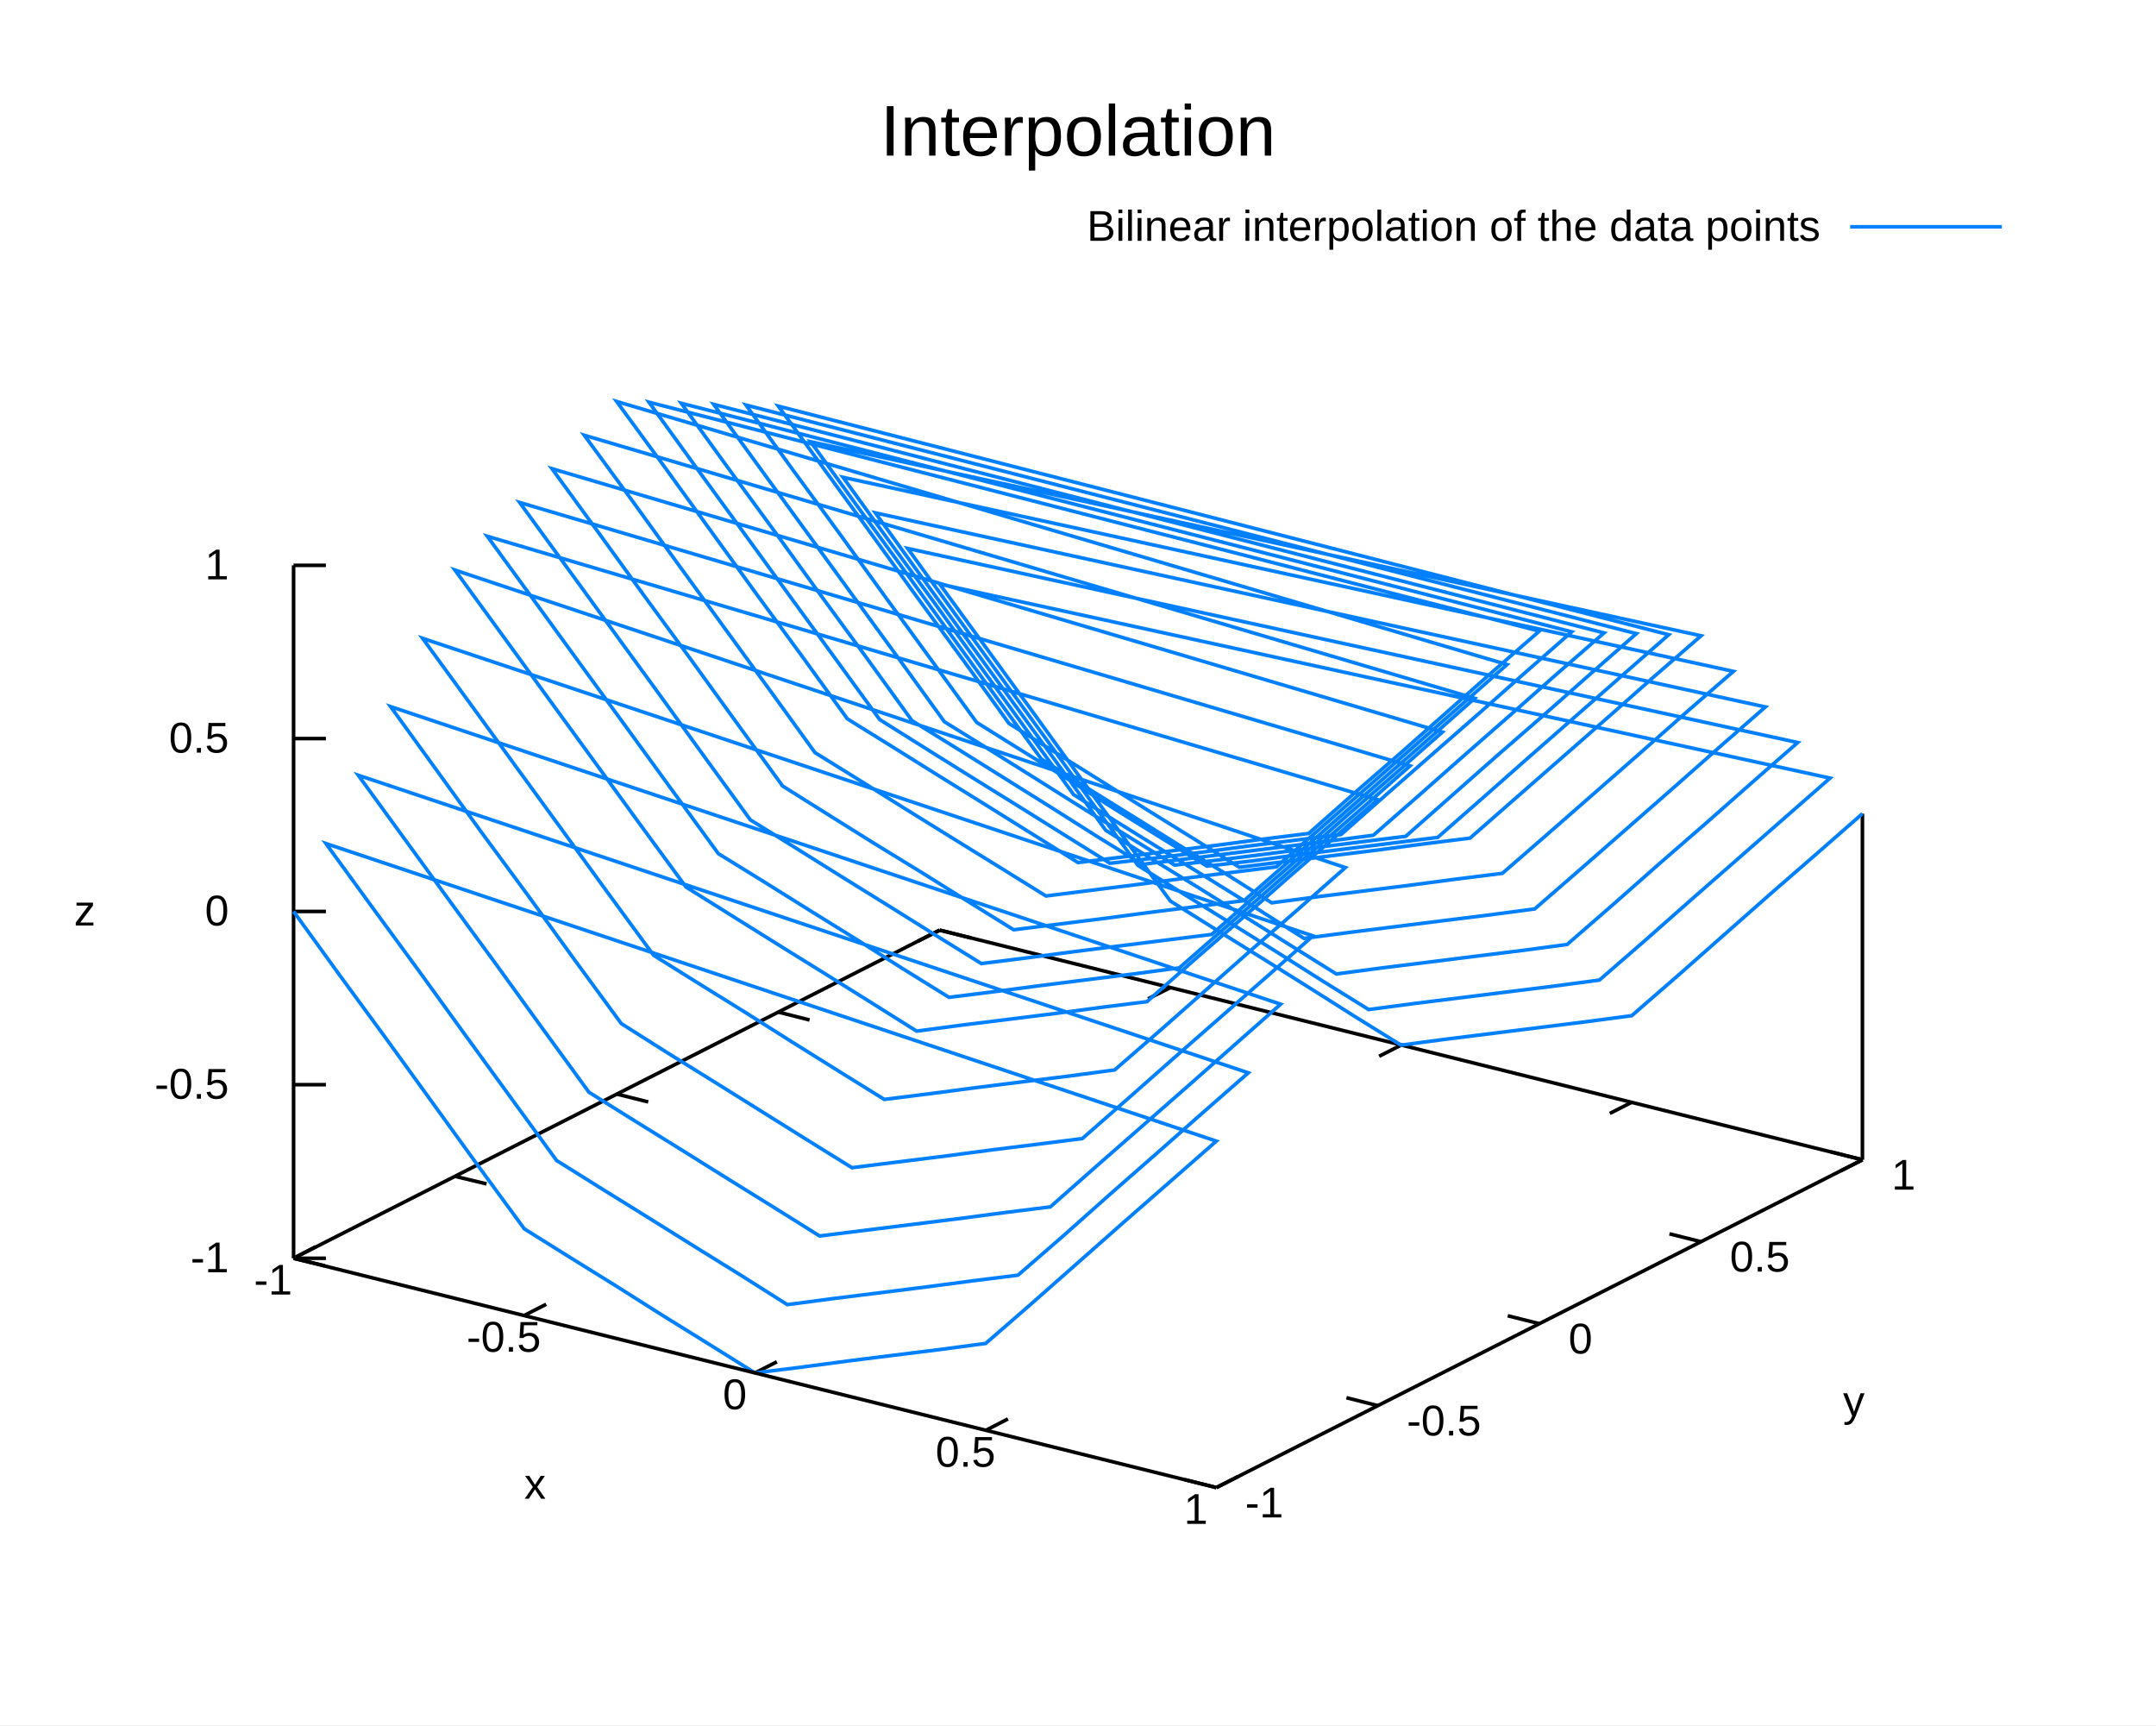
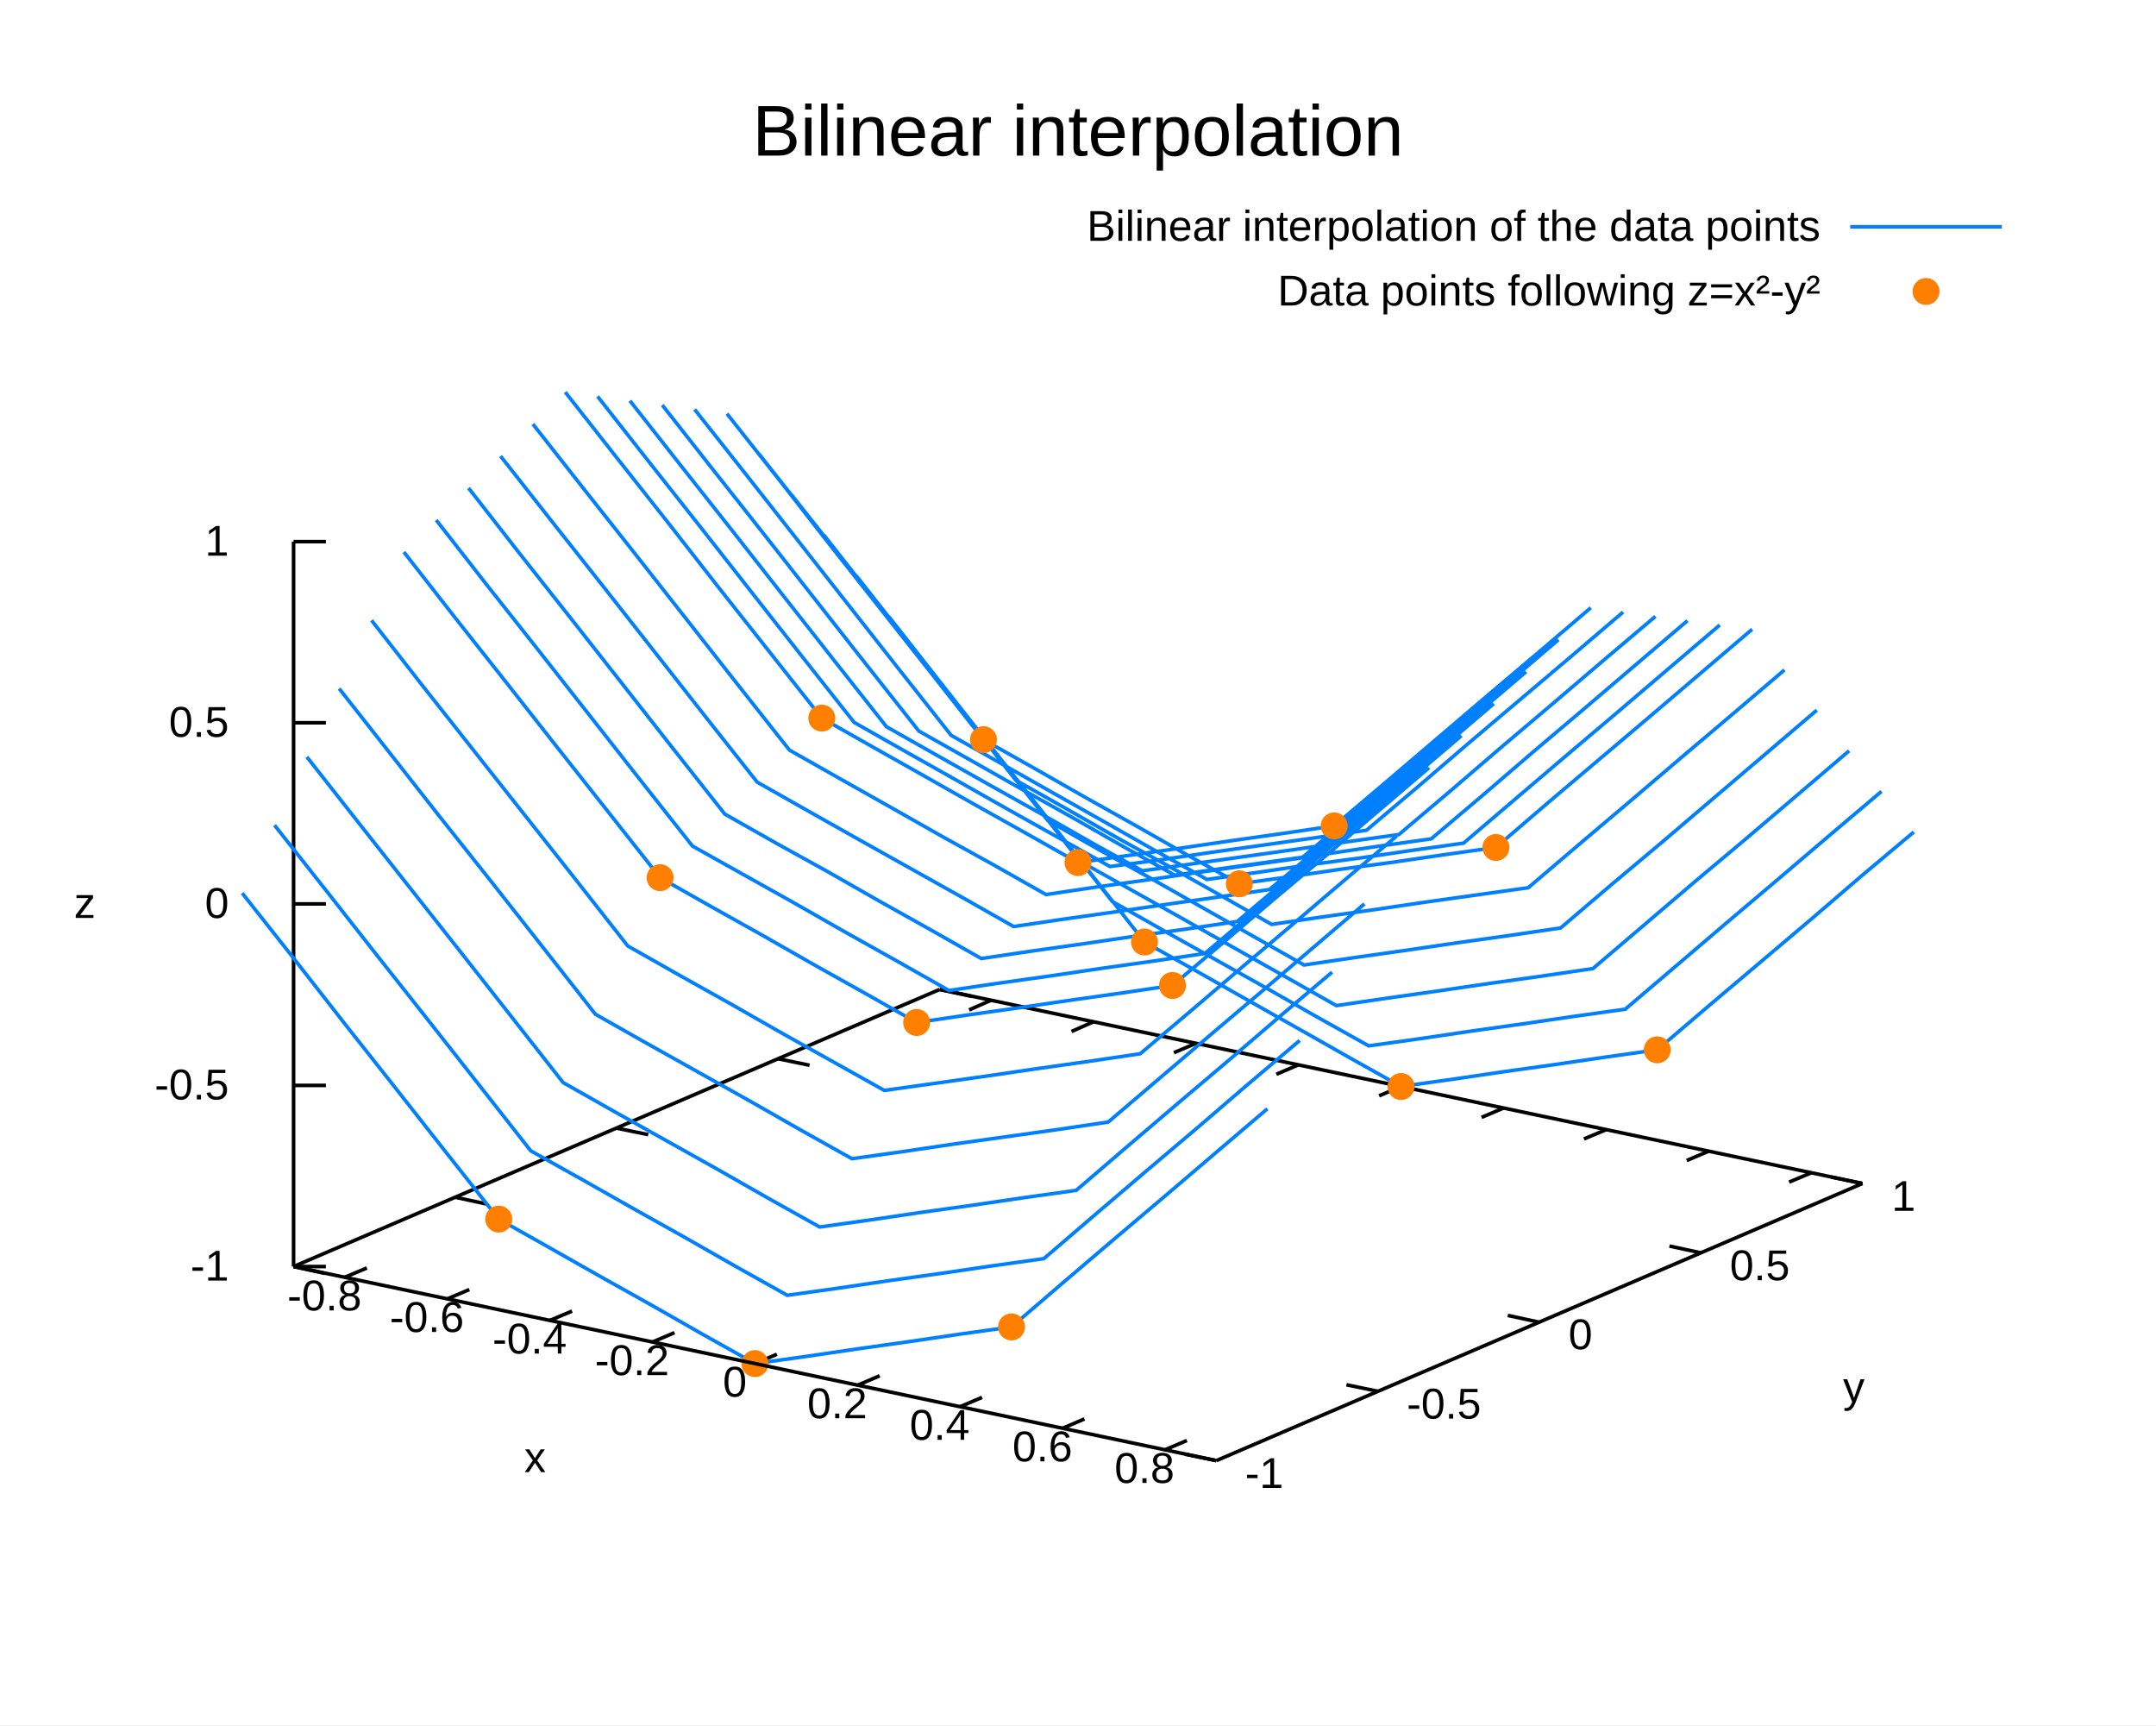
<svg xmlns="http://www.w3.org/2000/svg" xmlns:xlink="http://www.w3.org/1999/xlink" width="600" height="480" viewBox="0 0 600 480">
  <g id="gnuplot_canvas">
    <rect x="0" y="0" width="600" height="480" fill="#ffffff" />
    <defs>
      <circle id="gpDot" r="0.5" stroke-width="0.5" stroke="currentColor" />
      <path id="gpPt0" stroke-width="0.222" stroke="currentColor" d="M-1,0 h2 M0,-1 v2" />
      <path id="gpPt1" stroke-width="0.222" stroke="currentColor" d="M-1,-1 L1,1 M1,-1 L-1,1" />
      <path id="gpPt2" stroke-width="0.222" stroke="currentColor" d="M-1,0 L1,0 M0,-1 L0,1 M-1,-1 L1,1 M-1,1 L1,-1" />
      <rect id="gpPt3" stroke-width="0.222" stroke="currentColor" x="-1" y="-1" width="2" height="2" />
      <rect id="gpPt4" stroke-width="0.222" stroke="currentColor" fill="currentColor" x="-1" y="-1" width="2" height="2" />
      <circle id="gpPt5" stroke-width="0.222" stroke="currentColor" cx="0" cy="0" r="1" />
      <use xlink:href="#gpPt5" id="gpPt6" fill="currentColor" stroke="none" />
      <path id="gpPt7" stroke-width="0.222" stroke="currentColor" d="M0,-1.33 L-1.33,0.67 L1.33,0.67 z" />
      <use xlink:href="#gpPt7" id="gpPt8" fill="currentColor" stroke="none" />
      <use xlink:href="#gpPt7" id="gpPt9" stroke="currentColor" transform="rotate(180)" />
      <use xlink:href="#gpPt9" id="gpPt10" fill="currentColor" stroke="none" />
      <use xlink:href="#gpPt3" id="gpPt11" stroke="currentColor" transform="rotate(45)" />
      <use xlink:href="#gpPt11" id="gpPt12" fill="currentColor" stroke="none" />
      <path id="gpPt13" stroke-width="0.222" stroke="currentColor" d="M0,1.330 L1.265,0.411 L0.782,-1.067 L-0.782,-1.076 L-1.265,0.411 z" />
      <use xlink:href="#gpPt13" id="gpPt14" fill="currentColor" stroke="none" />
      <filter id="textbox" filterUnits="objectBoundingBox" x="0" y="0" height="1" width="1">
        <feFlood flood-color="#FFFFFF" flood-opacity="1" result="bgnd" />
        <feComposite in="SourceGraphic" in2="bgnd" operator="atop" />
      </filter>
      <filter id="greybox" filterUnits="objectBoundingBox" x="0" y="0" height="1" width="1">
        <feFlood flood-color="lightgrey" flood-opacity="1" result="grey" />
        <feComposite in="SourceGraphic" in2="grey" operator="atop" />
      </filter>
    </defs>
    <g fill="none" color="#FFFFFF" stroke="currentColor" stroke-width="1.00" stroke-linecap="butt" stroke-linejoin="miter">
</g>
    <g fill="none" color="black" stroke="currentColor" stroke-width="1.00" stroke-linecap="butt" stroke-linejoin="miter">
</g>
    <g fill="none" color="black" stroke="currentColor" stroke-width="1.00" stroke-linecap="butt" stroke-linejoin="miter">
-       <path stroke="black" d="M81.7,350.1 L261.5,258.8  " />
-     </g>
-     <g fill="none" color="black" stroke="currentColor" stroke-width="1.00" stroke-linecap="butt" stroke-linejoin="miter">
-       <path stroke="black" d="M518.3,322.7 L261.5,258.8  " />
-     </g>
-     <g fill="none" color="black" stroke="currentColor" stroke-width="1.00" stroke-linecap="butt" stroke-linejoin="miter">
-       <path stroke="black" d="M81.7,350.1 L81.7,157.3  " />
-     </g>
-     <g fill="none" color="black" stroke="currentColor" stroke-width="1.00" stroke-linecap="butt" stroke-linejoin="miter">
-       <path stroke="black" d="M518.3,322.7 L518.3,226.4  " />
-     </g>
-     <g fill="none" color="black" stroke="currentColor" stroke-width="1.00" stroke-linecap="butt" stroke-linejoin="miter">
-       <path stroke="black" d="M81.7,350.1 L87.8,346.9  " />
-     </g>
-     <g fill="none" color="black" stroke="currentColor" stroke-width="1.00" stroke-linecap="butt" stroke-linejoin="miter">
-       <path stroke="black" d="M261.5,258.8 L255.4,261.9  " />
-       <g transform="translate(76.0,360.2)" stroke="none" fill="black" font-family="Arial" font-size="12.00" text-anchor="middle">
+       <path stroke="black" d="M81.7,352.4 L261.5,275.3  " />
+     </g>
+     <g fill="none" color="black" stroke="currentColor" stroke-width="1.00" stroke-linecap="butt" stroke-linejoin="miter">
+       <path stroke="black" d="M518.3,329.3 L261.5,275.3  " />
+     </g>
+     <g fill="none" color="black" stroke="currentColor" stroke-width="1.00" stroke-linecap="butt" stroke-linejoin="miter">
+       <path stroke="black" d="M81.7,352.4 L81.7,150.7  " />
+     </g>
+     <g fill="none" color="black" stroke="currentColor" stroke-width="1.00" stroke-linecap="butt" stroke-linejoin="miter">
+       <path stroke="black" d="M95.9,355.4 L102.1,352.8  " />
+     </g>
+     <g fill="none" color="black" stroke="currentColor" stroke-width="1.00" stroke-linecap="butt" stroke-linejoin="miter">
+       <path stroke="black" d="M275.8,278.3 L269.7,281.0  " />
+       <g transform="translate(90.3,364.6)" stroke="none" fill="black" font-family="Arial" font-size="12.00" text-anchor="middle">
+         <text>
+           <tspan font-family="Arial">-0.8</tspan>
+         </text>
+       </g>
+     </g>
+     <g fill="none" color="black" stroke="currentColor" stroke-width="1.00" stroke-linecap="butt" stroke-linejoin="miter">
+ </g>
+     <g fill="none" color="black" stroke="currentColor" stroke-width="1.00" stroke-linecap="butt" stroke-linejoin="miter">
+       <path stroke="black" d="M124.5,361.4 L130.6,358.8  " />
+     </g>
+     <g fill="none" color="black" stroke="currentColor" stroke-width="1.00" stroke-linecap="butt" stroke-linejoin="miter">
+       <path stroke="black" d="M304.3,284.3 L298.2,287.0  " />
+       <g transform="translate(118.8,370.6)" stroke="none" fill="black" font-family="Arial" font-size="12.00" text-anchor="middle">
+         <text>
+           <tspan font-family="Arial">-0.6</tspan>
+         </text>
+       </g>
+     </g>
+     <g fill="none" color="black" stroke="currentColor" stroke-width="1.00" stroke-linecap="butt" stroke-linejoin="miter">
+ </g>
+     <g fill="none" color="black" stroke="currentColor" stroke-width="1.00" stroke-linecap="butt" stroke-linejoin="miter">
+       <path stroke="black" d="M153.0,367.4 L159.2,364.8  " />
+     </g>
+     <g fill="none" color="black" stroke="currentColor" stroke-width="1.00" stroke-linecap="butt" stroke-linejoin="miter">
+       <path stroke="black" d="M332.8,290.3 L326.7,292.9  " />
+       <g transform="translate(147.4,376.6)" stroke="none" fill="black" font-family="Arial" font-size="12.00" text-anchor="middle">
+         <text>
+           <tspan font-family="Arial">-0.4</tspan>
+         </text>
+       </g>
+     </g>
+     <g fill="none" color="black" stroke="currentColor" stroke-width="1.00" stroke-linecap="butt" stroke-linejoin="miter">
+ </g>
+     <g fill="none" color="black" stroke="currentColor" stroke-width="1.00" stroke-linecap="butt" stroke-linejoin="miter">
+       <path stroke="black" d="M181.6,373.4 L187.7,370.8  " />
+     </g>
+     <g fill="none" color="black" stroke="currentColor" stroke-width="1.00" stroke-linecap="butt" stroke-linejoin="miter">
+       <path stroke="black" d="M361.3,296.3 L355.2,298.9  " />
+       <g transform="translate(175.9,382.6)" stroke="none" fill="black" font-family="Arial" font-size="12.00" text-anchor="middle">
+         <text>
+           <tspan font-family="Arial">-0.2</tspan>
+         </text>
+       </g>
+     </g>
+     <g fill="none" color="black" stroke="currentColor" stroke-width="1.00" stroke-linecap="butt" stroke-linejoin="miter">
+ </g>
+     <g fill="none" color="black" stroke="currentColor" stroke-width="1.00" stroke-linecap="butt" stroke-linejoin="miter">
+       <path stroke="black" d="M210.1,379.4 L216.2,376.8  " />
+     </g>
+     <g fill="none" color="black" stroke="currentColor" stroke-width="1.00" stroke-linecap="butt" stroke-linejoin="miter">
+       <path stroke="black" d="M389.9,302.3 L383.8,304.9  " />
+       <g transform="translate(204.5,388.6)" stroke="none" fill="black" font-family="Arial" font-size="12.00" text-anchor="middle">
+         <text>
+           <tspan font-family="Arial"> 0</tspan>
+         </text>
+       </g>
+     </g>
+     <g fill="none" color="black" stroke="currentColor" stroke-width="1.00" stroke-linecap="butt" stroke-linejoin="miter">
+ </g>
+     <g fill="none" color="black" stroke="currentColor" stroke-width="1.00" stroke-linecap="butt" stroke-linejoin="miter">
+       <path stroke="black" d="M238.7,385.4 L244.8,382.8  " />
+     </g>
+     <g fill="none" color="black" stroke="currentColor" stroke-width="1.00" stroke-linecap="butt" stroke-linejoin="miter">
+       <path stroke="black" d="M418.4,308.3 L412.3,310.9  " />
+       <g transform="translate(233.0,394.6)" stroke="none" fill="black" font-family="Arial" font-size="12.00" text-anchor="middle">
+         <text>
+           <tspan font-family="Arial"> 0.2</tspan>
+         </text>
+       </g>
+     </g>
+     <g fill="none" color="black" stroke="currentColor" stroke-width="1.00" stroke-linecap="butt" stroke-linejoin="miter">
+ </g>
+     <g fill="none" color="black" stroke="currentColor" stroke-width="1.00" stroke-linecap="butt" stroke-linejoin="miter">
+       <path stroke="black" d="M267.2,391.4 L273.3,388.8  " />
+     </g>
+     <g fill="none" color="black" stroke="currentColor" stroke-width="1.00" stroke-linecap="butt" stroke-linejoin="miter">
+       <path stroke="black" d="M447.0,314.3 L440.8,316.9  " />
+       <g transform="translate(261.5,400.6)" stroke="none" fill="black" font-family="Arial" font-size="12.00" text-anchor="middle">
+         <text>
+           <tspan font-family="Arial"> 0.4</tspan>
+         </text>
+       </g>
+     </g>
+     <g fill="none" color="black" stroke="currentColor" stroke-width="1.00" stroke-linecap="butt" stroke-linejoin="miter">
+ </g>
+     <g fill="none" color="black" stroke="currentColor" stroke-width="1.00" stroke-linecap="butt" stroke-linejoin="miter">
+       <path stroke="black" d="M295.7,397.4 L301.8,394.8  " />
+     </g>
+     <g fill="none" color="black" stroke="currentColor" stroke-width="1.00" stroke-linecap="butt" stroke-linejoin="miter">
+       <path stroke="black" d="M475.5,320.3 L469.4,322.9  " />
+       <g transform="translate(290.1,406.6)" stroke="none" fill="black" font-family="Arial" font-size="12.00" text-anchor="middle">
+         <text>
+           <tspan font-family="Arial"> 0.6</tspan>
+         </text>
+       </g>
+     </g>
+     <g fill="none" color="black" stroke="currentColor" stroke-width="1.00" stroke-linecap="butt" stroke-linejoin="miter">
+ </g>
+     <g fill="none" color="black" stroke="currentColor" stroke-width="1.00" stroke-linecap="butt" stroke-linejoin="miter">
+       <path stroke="black" d="M324.2,403.4 L330.3,400.8  " />
+     </g>
+     <g fill="none" color="black" stroke="currentColor" stroke-width="1.00" stroke-linecap="butt" stroke-linejoin="miter">
+       <path stroke="black" d="M504.1,326.3 L497.9,328.9  " />
+       <g transform="translate(318.5,412.6)" stroke="none" fill="black" font-family="Arial" font-size="12.00" text-anchor="middle">
+         <text>
+           <tspan font-family="Arial"> 0.8</tspan>
+         </text>
+       </g>
+     </g>
+     <g fill="none" color="black" stroke="currentColor" stroke-width="1.00" stroke-linecap="butt" stroke-linejoin="miter">
+ </g>
+     <g fill="none" color="black" stroke="currentColor" stroke-width="1.00" stroke-linecap="butt" stroke-linejoin="miter">
+       <path stroke="black" d="M338.5,406.4 L329.7,404.6  " />
+     </g>
+     <g fill="none" color="black" stroke="currentColor" stroke-width="1.00" stroke-linecap="butt" stroke-linejoin="miter">
+       <path stroke="black" d="M81.7,352.4 L90.4,354.3  " />
+       <g transform="translate(346.5,414.0)" stroke="none" fill="black" font-family="Arial" font-size="12.00" text-anchor="start">
        <text>
          <tspan font-family="Arial">-1</tspan>
        </text>
      </g>
    </g>
    <g fill="none" color="black" stroke="currentColor" stroke-width="1.00" stroke-linecap="butt" stroke-linejoin="miter">
</g>
    <g fill="none" color="black" stroke="currentColor" stroke-width="1.00" stroke-linecap="butt" stroke-linejoin="miter">
-       <path stroke="black" d="M145.9,366.0 L152.0,362.9  " />
-     </g>
-     <g fill="none" color="black" stroke="currentColor" stroke-width="1.00" stroke-linecap="butt" stroke-linejoin="miter">
-       <path stroke="black" d="M325.7,274.8 L319.5,277.9  " />
-       <g transform="translate(140.2,376.1)" stroke="none" fill="black" font-family="Arial" font-size="12.00" text-anchor="middle">
+       <path stroke="black" d="M383.4,387.1 L374.7,385.3  " />
+     </g>
+     <g fill="none" color="black" stroke="currentColor" stroke-width="1.00" stroke-linecap="butt" stroke-linejoin="miter">
+       <path stroke="black" d="M126.6,333.1 L135.4,335.0  " />
+       <g transform="translate(391.5,394.7)" stroke="none" fill="black" font-family="Arial" font-size="12.00" text-anchor="start">
        <text>
          <tspan font-family="Arial">-0.5</tspan>
        </text>
      </g>
    </g>
    <g fill="none" color="black" stroke="currentColor" stroke-width="1.00" stroke-linecap="butt" stroke-linejoin="miter">
</g>
    <g fill="none" color="black" stroke="currentColor" stroke-width="1.00" stroke-linecap="butt" stroke-linejoin="miter">
-       <path stroke="black" d="M210.1,382.0 L216.2,378.9  " />
-     </g>
-     <g fill="none" color="black" stroke="currentColor" stroke-width="1.00" stroke-linecap="butt" stroke-linejoin="miter">
-       <path stroke="black" d="M389.9,290.8 L383.8,293.9  " />
-       <g transform="translate(204.5,392.1)" stroke="none" fill="black" font-family="Arial" font-size="12.00" text-anchor="middle">
+       <path stroke="black" d="M428.4,367.9 L419.6,366.0  " />
+     </g>
+     <g fill="none" color="black" stroke="currentColor" stroke-width="1.00" stroke-linecap="butt" stroke-linejoin="miter">
+       <path stroke="black" d="M171.6,313.9 L180.4,315.7  " />
+       <g transform="translate(436.5,375.4)" stroke="none" fill="black" font-family="Arial" font-size="12.00" text-anchor="start">
        <text>
          <tspan font-family="Arial"> 0</tspan>
        </text>
      </g>
    </g>
    <g fill="none" color="black" stroke="currentColor" stroke-width="1.00" stroke-linecap="butt" stroke-linejoin="miter">
</g>
    <g fill="none" color="black" stroke="currentColor" stroke-width="1.00" stroke-linecap="butt" stroke-linejoin="miter">
-       <path stroke="black" d="M274.3,398.0 L280.5,394.8  " />
-     </g>
-     <g fill="none" color="black" stroke="currentColor" stroke-width="1.00" stroke-linecap="butt" stroke-linejoin="miter">
-       <path stroke="black" d="M454.1,306.7 L448.0,309.8  " />
-       <g transform="translate(268.7,408.1)" stroke="none" fill="black" font-family="Arial" font-size="12.00" text-anchor="middle">
+       <path stroke="black" d="M473.4,348.6 L464.6,346.7  " />
+     </g>
+     <g fill="none" color="black" stroke="currentColor" stroke-width="1.00" stroke-linecap="butt" stroke-linejoin="miter">
+       <path stroke="black" d="M216.6,294.6 L225.3,296.4  " />
+       <g transform="translate(481.4,356.2)" stroke="none" fill="black" font-family="Arial" font-size="12.00" text-anchor="start">
        <text>
          <tspan font-family="Arial"> 0.5</tspan>
        </text>
      </g>
    </g>
    <g fill="none" color="black" stroke="currentColor" stroke-width="1.00" stroke-linecap="butt" stroke-linejoin="miter">
</g>
    <g fill="none" color="black" stroke="currentColor" stroke-width="1.00" stroke-linecap="butt" stroke-linejoin="miter">
-       <path stroke="black" d="M338.5,413.9 L344.6,410.8  " />
-     </g>
-     <g fill="none" color="black" stroke="currentColor" stroke-width="1.00" stroke-linecap="butt" stroke-linejoin="miter">
-       <path stroke="black" d="M518.3,322.7 L512.2,325.8  " />
-       <g transform="translate(332.8,424.0)" stroke="none" fill="black" font-family="Arial" font-size="12.00" text-anchor="middle">
+       <path stroke="black" d="M518.3,329.3 L509.6,327.5  " />
+     </g>
+     <g fill="none" color="black" stroke="currentColor" stroke-width="1.00" stroke-linecap="butt" stroke-linejoin="miter">
+       <path stroke="black" d="M261.5,275.3 L270.3,277.2  " />
+       <g transform="translate(526.4,336.9)" stroke="none" fill="black" font-family="Arial" font-size="12.00" text-anchor="start">
        <text>
          <tspan font-family="Arial"> 1</tspan>
        </text>
      </g>
    </g>
    <g fill="none" color="black" stroke="currentColor" stroke-width="1.00" stroke-linecap="butt" stroke-linejoin="miter">
</g>
    <g fill="none" color="black" stroke="currentColor" stroke-width="1.00" stroke-linecap="butt" stroke-linejoin="miter">
-       <path stroke="black" d="M338.5,413.9 L329.7,411.7  " />
-     </g>
-     <g fill="none" color="black" stroke="currentColor" stroke-width="1.00" stroke-linecap="butt" stroke-linejoin="miter">
-       <path stroke="black" d="M81.7,350.1 L90.4,352.2  " />
-       <g transform="translate(346.5,422.2)" stroke="none" fill="black" font-family="Arial" font-size="12.00" text-anchor="start">
+       <path stroke="black" d="M81.7,352.4 L90.7,352.4  " />
+       <g transform="translate(63.7,356.3)" stroke="none" fill="black" font-family="Arial" font-size="12.00" text-anchor="end">
        <text>
          <tspan font-family="Arial">-1</tspan>
        </text>
      </g>
    </g>
    <g fill="none" color="black" stroke="currentColor" stroke-width="1.00" stroke-linecap="butt" stroke-linejoin="miter">
</g>
    <g fill="none" color="black" stroke="currentColor" stroke-width="1.00" stroke-linecap="butt" stroke-linejoin="miter">
-       <path stroke="black" d="M383.4,391.1 L374.7,388.9  " />
-     </g>
-     <g fill="none" color="black" stroke="currentColor" stroke-width="1.00" stroke-linecap="butt" stroke-linejoin="miter">
-       <path stroke="black" d="M126.6,327.3 L135.4,329.4  " />
-       <g transform="translate(391.5,399.4)" stroke="none" fill="black" font-family="Arial" font-size="12.00" text-anchor="start">
+       <path stroke="black" d="M81.7,302.0 L90.7,302.0  " />
+       <g transform="translate(63.7,305.9)" stroke="none" fill="black" font-family="Arial" font-size="12.00" text-anchor="end">
        <text>
          <tspan font-family="Arial">-0.5</tspan>
        </text>
      </g>
    </g>
    <g fill="none" color="black" stroke="currentColor" stroke-width="1.00" stroke-linecap="butt" stroke-linejoin="miter">
</g>
    <g fill="none" color="black" stroke="currentColor" stroke-width="1.00" stroke-linecap="butt" stroke-linejoin="miter">
-       <path stroke="black" d="M428.4,368.3 L419.6,366.1  " />
-     </g>
-     <g fill="none" color="black" stroke="currentColor" stroke-width="1.00" stroke-linecap="butt" stroke-linejoin="miter">
-       <path stroke="black" d="M171.6,304.4 L180.4,306.6  " />
-       <g transform="translate(436.5,376.6)" stroke="none" fill="black" font-family="Arial" font-size="12.00" text-anchor="start">
+       <path stroke="black" d="M81.7,251.5 L90.7,251.5  " />
+       <g transform="translate(63.7,255.4)" stroke="none" fill="black" font-family="Arial" font-size="12.00" text-anchor="end">
        <text>
          <tspan font-family="Arial"> 0</tspan>
        </text>
      </g>
    </g>
    <g fill="none" color="black" stroke="currentColor" stroke-width="1.00" stroke-linecap="butt" stroke-linejoin="miter">
</g>
    <g fill="none" color="black" stroke="currentColor" stroke-width="1.00" stroke-linecap="butt" stroke-linejoin="miter">
-       <path stroke="black" d="M473.4,345.5 L464.6,343.3  " />
-     </g>
-     <g fill="none" color="black" stroke="currentColor" stroke-width="1.00" stroke-linecap="butt" stroke-linejoin="miter">
-       <path stroke="black" d="M216.6,281.6 L225.3,283.8  " />
-       <g transform="translate(481.4,353.8)" stroke="none" fill="black" font-family="Arial" font-size="12.00" text-anchor="start">
+       <path stroke="black" d="M81.7,201.1 L90.7,201.1  " />
+       <g transform="translate(63.7,205.0)" stroke="none" fill="black" font-family="Arial" font-size="12.00" text-anchor="end">
        <text>
          <tspan font-family="Arial"> 0.5</tspan>
        </text>
      </g>
    </g>
    <g fill="none" color="black" stroke="currentColor" stroke-width="1.00" stroke-linecap="butt" stroke-linejoin="miter">
</g>
    <g fill="none" color="black" stroke="currentColor" stroke-width="1.00" stroke-linecap="butt" stroke-linejoin="miter">
-       <path stroke="black" d="M518.3,322.7 L509.6,320.5  " />
-     </g>
-     <g fill="none" color="black" stroke="currentColor" stroke-width="1.00" stroke-linecap="butt" stroke-linejoin="miter">
-       <path stroke="black" d="M261.5,258.8 L270.3,261.0  " />
-       <g transform="translate(526.4,331.0)" stroke="none" fill="black" font-family="Arial" font-size="12.00" text-anchor="start">
+       <path stroke="black" d="M81.7,150.7 L90.7,150.7  " />
+       <g transform="translate(63.7,154.6)" stroke="none" fill="black" font-family="Arial" font-size="12.00" text-anchor="end">
        <text>
          <tspan font-family="Arial"> 1</tspan>
        </text>
      </g>
    </g>
    <g fill="none" color="black" stroke="currentColor" stroke-width="1.00" stroke-linecap="butt" stroke-linejoin="miter">
- </g>
-     <g fill="none" color="black" stroke="currentColor" stroke-width="1.00" stroke-linecap="butt" stroke-linejoin="miter">
-       <path stroke="black" d="M81.7,350.1 L90.7,350.1  " />
-       <g transform="translate(63.7,354.0)" stroke="none" fill="black" font-family="Arial" font-size="12.00" text-anchor="end">
-         <text>
-           <tspan font-family="Arial">-1</tspan>
-         </text>
-       </g>
-     </g>
-     <g fill="none" color="black" stroke="currentColor" stroke-width="1.00" stroke-linecap="butt" stroke-linejoin="miter">
- </g>
-     <g fill="none" color="black" stroke="currentColor" stroke-width="1.00" stroke-linecap="butt" stroke-linejoin="miter">
-       <path stroke="black" d="M81.7,301.8 L90.7,301.8  " />
-       <g transform="translate(63.7,305.7)" stroke="none" fill="black" font-family="Arial" font-size="12.00" text-anchor="end">
-         <text>
-           <tspan font-family="Arial">-0.5</tspan>
-         </text>
-       </g>
-     </g>
-     <g fill="none" color="black" stroke="currentColor" stroke-width="1.00" stroke-linecap="butt" stroke-linejoin="miter">
- </g>
-     <g fill="none" color="black" stroke="currentColor" stroke-width="1.00" stroke-linecap="butt" stroke-linejoin="miter">
-       <path stroke="black" d="M81.7,253.6 L90.7,253.6  " />
-       <g transform="translate(63.7,257.5)" stroke="none" fill="black" font-family="Arial" font-size="12.00" text-anchor="end">
-         <text>
-           <tspan font-family="Arial"> 0</tspan>
-         </text>
-       </g>
-     </g>
-     <g fill="none" color="black" stroke="currentColor" stroke-width="1.00" stroke-linecap="butt" stroke-linejoin="miter">
- </g>
-     <g fill="none" color="black" stroke="currentColor" stroke-width="1.00" stroke-linecap="butt" stroke-linejoin="miter">
-       <path stroke="black" d="M81.7,205.5 L90.7,205.5  " />
-       <g transform="translate(63.7,209.4)" stroke="none" fill="black" font-family="Arial" font-size="12.00" text-anchor="end">
-         <text>
-           <tspan font-family="Arial"> 0.5</tspan>
-         </text>
-       </g>
-     </g>
-     <g fill="none" color="black" stroke="currentColor" stroke-width="1.00" stroke-linecap="butt" stroke-linejoin="miter">
- </g>
-     <g fill="none" color="black" stroke="currentColor" stroke-width="1.00" stroke-linecap="butt" stroke-linejoin="miter">
-       <path stroke="black" d="M81.7,157.3 L90.7,157.3  " />
-       <g transform="translate(63.7,161.2)" stroke="none" fill="black" font-family="Arial" font-size="12.00" text-anchor="end">
-         <text>
-           <tspan font-family="Arial"> 1</tspan>
-         </text>
-       </g>
-     </g>
-     <g fill="none" color="black" stroke="currentColor" stroke-width="1.00" stroke-linecap="butt" stroke-linejoin="miter">
      <g transform="translate(300.0,43.3)" stroke="none" fill="black" font-family="Arial" font-size="20.00" text-anchor="middle">
        <text>
-           <tspan font-family="Arial">Interpolation</tspan>
+           <tspan font-family="Arial">Bilinear interpolation</tspan>
        </text>
      </g>
    </g>
    <g fill="none" color="black" stroke="currentColor" stroke-width="1.00" stroke-linecap="butt" stroke-linejoin="miter">
</g>
    <g id="gnuplot_plot_1">
      <g transform="translate(506.6,67.0)" stroke="none" fill="black" font-family="Arial" font-size="12.00" text-anchor="end">
        <text>
          <tspan font-family="Arial">Bilinear interpolation of the data points</tspan>
        </text>
      </g>
      <g fill="none" color="black" stroke="currentColor" stroke-width="1.00" stroke-linecap="butt" stroke-linejoin="miter">
-         <path stroke="rgb(  0, 128, 255)" d="M518.3,226.4 L505.5,237.6 L492.6,248.8 L479.8,260.1 L467.0,271.4 L454.1,282.6 L441.3,284.3 L428.4,285.9   L415.6,287.5 L402.7,289.1 L389.9,290.8 L377.0,282.8 L364.2,274.7 L351.4,266.7 L338.5,258.7 L325.7,250.7   L312.8,233.1 L300.0,215.5 L287.2,197.8 L274.4,180.2 L261.5,162.5 L509.3,216.5 L496.5,227.7 L483.6,239.0   L470.8,250.2 L458.0,261.5 L445.1,272.7 L432.3,274.4 L419.4,276.0 L406.6,277.6 L393.7,279.2 L380.9,280.9   L368.0,272.9 L355.2,264.8 L342.4,256.8 L329.5,248.8 L316.7,240.8 L303.8,223.2 L291.1,205.6 L278.2,187.9   L265.4,170.3 L252.6,152.6 L500.3,206.6 L487.5,217.8 L474.7,229.1 L461.8,240.3 L449.0,251.6 L436.1,262.8   L423.3,264.5 L410.4,266.1 L397.6,267.7 L384.7,269.3 L371.9,271.0 L359.1,263.0 L346.2,254.9 L333.4,246.9   L320.5,239.0 L307.7,231.0 L294.9,213.3 L282.1,195.7 L269.2,178.0 L256.4,160.4 L243.6,142.7 L491.3,196.7   L478.5,207.9 L465.7,219.2 L452.8,230.5 L440.0,241.7 L427.1,252.9 L414.3,254.6 L401.4,256.2 L388.6,257.8   L375.8,259.4 L362.9,261.1 L350.1,253.0 L337.2,245.0 L324.4,237.1 L311.5,229.1 L298.8,221.1 L285.9,203.4   L273.1,185.8 L260.3,168.1 L247.4,150.5 L234.6,132.8 L482.4,186.8 L469.5,198.0 L456.7,209.3 L443.8,220.6   L431.0,231.8 L418.1,243.0 L405.3,244.6 L392.4,246.3 L379.6,247.9 L366.8,249.5 L353.9,251.2 L341.1,243.1   L328.2,235.2 L315.4,227.2 L302.5,219.2 L289.8,211.2 L276.9,193.5 L264.1,175.9 L251.3,158.2 L238.4,140.6   L225.6,122.9 L473.4,176.9 L460.5,188.1 L447.7,199.4 L434.8,210.7 L422.0,221.9 L409.1,233.2 L396.3,234.8   L383.5,236.5 L370.6,238.1 L357.8,239.7 L344.9,241.3 L332.1,233.3 L319.2,225.3 L306.4,217.3 L293.6,209.3   L280.8,201.3 L268.0,183.6 L255.1,166.0 L242.3,148.3 L229.4,130.6 L216.6,113.0 L464.4,176.6 L451.5,187.9   L438.7,199.1 L425.8,210.4 L413.0,221.7 L400.1,233.0 L387.3,234.6 L374.5,236.2 L361.6,237.8 L348.8,239.5   L335.9,241.0 L323.1,233.1 L310.2,225.1 L297.5,217.0 L284.6,209.0 L271.8,201.0 L259.0,183.4 L246.1,165.7   L233.3,148.0 L220.4,130.4 L207.6,112.7 L455.4,176.3 L442.5,187.6 L429.7,198.9 L416.8,210.1 L404.0,221.4   L391.2,232.7 L378.3,234.3 L365.5,235.9 L352.6,237.6 L339.8,239.2 L326.9,240.7 L314.1,232.8 L301.2,224.8   L288.5,216.8 L275.7,208.8 L262.8,200.8 L250.0,183.1 L237.1,165.4 L224.3,147.8 L211.4,130.1 L198.6,112.5   L446.4,176.1 L433.5,187.3 L420.7,198.6 L407.8,209.9 L395.0,221.2 L382.2,232.4 L369.3,234.1 L356.5,235.7   L343.6,237.3 L330.8,238.9 L317.9,240.5 L305.1,232.6 L292.3,224.5 L279.5,216.5 L266.7,208.5 L253.8,200.5   L241.0,182.8 L228.1,165.2 L215.3,147.5 L202.4,129.9 L189.6,112.2 L437.4,175.8 L424.5,187.1 L411.7,198.4   L398.9,209.6 L386.0,220.9 L373.2,232.2 L360.3,233.8 L347.5,235.4 L334.6,237.1 L321.8,238.7 L308.9,240.2   L296.2,232.3 L283.4,224.3 L270.5,216.3 L257.7,208.3 L244.8,200.2 L232.0,182.6 L219.1,164.9 L206.3,147.3   L193.4,129.6 L180.6,111.9 L428.4,175.6 L415.5,186.8 L402.7,198.1 L389.9,209.4 L377.0,220.6 L364.2,231.9   L351.3,233.5 L338.5,235.2 L325.6,236.8 L312.8,238.4 L300.0,240.0 L287.2,232.0 L274.4,224.0 L261.5,216.0   L248.7,208.0 L235.8,200.0 L223.0,182.3 L210.1,164.7 L197.3,147.0 L184.5,129.3 L171.6,111.7 L419.4,184.9   L406.6,196.2 L393.7,207.5 L380.9,218.7 L368.0,230.0 L355.2,241.2 L342.3,242.8 L329.5,244.4 L316.6,246.1   L303.8,247.7 L291.1,249.3 L278.2,241.3 L265.4,233.4 L252.5,225.4 L239.7,217.4 L226.8,209.4 L214.0,191.7   L201.1,174.0 L188.3,156.4 L175.5,138.7 L162.6,121.1 L410.4,194.3 L397.6,205.6 L384.7,216.9 L371.9,228.1   L359.0,239.4 L346.2,250.6 L333.3,252.2 L320.5,253.8 L307.7,255.5 L294.9,257.1 L282.1,258.7 L269.2,250.7   L256.4,242.7 L243.5,234.8 L230.7,226.8 L217.8,218.7 L205.0,201.1 L192.2,183.4 L179.3,165.8 L166.5,148.1   L153.6,130.4 L401.4,203.7 L388.6,215.0 L375.7,226.2 L362.9,237.5 L350.0,248.7 L337.2,260.0 L324.3,261.6   L311.5,263.2 L298.8,264.8 L285.9,266.5 L273.1,268.1 L260.2,260.1 L247.4,252.1 L234.5,244.1 L221.7,236.1   L208.8,228.1 L196.0,210.5 L183.2,192.8 L170.3,175.1 L157.5,157.5 L144.6,139.8 L392.4,213.1 L379.6,224.4   L366.7,235.6 L353.9,246.8 L341.0,258.1 L328.2,269.3 L315.4,271.0 L302.5,272.6 L289.8,274.2 L276.9,275.9   L264.1,277.5 L251.2,269.5 L238.4,261.4 L225.5,253.4 L212.7,245.4 L199.9,237.5 L187.0,219.8 L174.2,202.2   L161.3,184.5 L148.5,166.9 L135.6,149.2 L383.4,222.5 L370.6,233.7 L357.7,244.9 L344.9,256.2 L332.0,267.4   L319.2,278.7 L306.4,280.3 L293.6,282.0 L280.8,283.6 L267.9,285.2 L255.1,286.9 L242.2,278.8 L229.4,270.8   L216.5,262.8 L203.7,254.8 L190.9,246.8 L178.0,229.2 L165.2,211.6 L152.3,193.9 L139.5,176.3 L126.6,158.6   L374.4,241.4 L361.6,252.7 L348.7,263.9 L335.9,275.2 L323.1,286.5 L310.2,297.7 L297.5,299.4 L284.6,301.0   L271.8,302.6 L258.9,304.3 L246.1,305.9 L233.2,297.9 L220.4,289.9 L207.6,281.8 L194.7,273.8 L181.9,265.8   L169.0,248.2 L156.2,230.6 L143.3,212.9 L130.5,195.3 L117.6,177.6 L365.4,260.4 L352.6,271.7 L339.7,283.0   L326.9,294.2 L314.1,305.5 L301.2,316.8 L288.5,318.4 L275.6,320.0 L262.8,321.7 L249.9,323.3 L237.1,324.9   L224.2,316.9 L211.4,308.9 L198.6,300.9 L185.7,292.9 L172.9,284.8 L160.0,267.2 L147.2,249.5 L134.3,232.0   L121.5,214.3 L108.7,196.6 L356.4,279.4 L343.6,290.7 L330.8,302.0 L317.9,313.3 L305.1,324.5 L292.3,335.8   L279.5,337.4 L266.6,339.1 L253.8,340.7 L240.9,342.3 L228.1,343.9 L215.3,335.9 L202.4,327.9 L189.6,319.9   L176.7,311.9 L163.9,303.9 L151.0,286.2 L138.2,268.5 L125.3,250.9 L112.5,233.3 L99.7,215.7 L347.4,298.5   L334.6,309.7 L321.8,321.0 L308.9,332.3 L296.2,343.6 L283.3,354.8 L270.5,356.4 L257.6,358.1 L244.8,359.7   L232.0,361.3 L219.1,363.0 L206.3,354.9 L193.4,346.9 L180.6,338.9 L167.7,330.9 L154.9,322.9 L142.0,305.2   L129.2,287.6 L116.4,269.9 L103.5,252.3 L90.7,234.7 L338.5,317.5 L325.6,328.8 L312.8,340.0 L300.0,351.3   L287.2,362.6 L274.3,373.8 L261.5,375.5 L248.6,377.1 L235.8,378.7 L223.0,380.4 L210.1,382.0 L197.3,374.0   L184.4,366.0 L171.6,357.9 L158.7,349.9 L145.9,341.9 L133.0,324.3 L120.2,306.6 L107.4,288.9 L94.5,271.3   L81.7,253.6 M514.9,63.1 L557.1,63.1  " />
-       </g>
-     </g>
-     <g fill="none" color="black" stroke="currentColor" stroke-width="1.00" stroke-linecap="butt" stroke-linejoin="miter">
-       <path stroke="black" d="M518.3,322.7 L338.5,413.9  " />
-     </g>
-     <g fill="none" color="black" stroke="currentColor" stroke-width="1.00" stroke-linecap="butt" stroke-linejoin="miter">
-       <path stroke="black" d="M81.7,350.1 L338.5,413.9  " />
-       <g transform="translate(148.9,417.0)" stroke="none" fill="black" font-family="Arial" font-size="12.00" text-anchor="middle">
+         <path stroke="rgb(  0, 128, 255)" d="M532.6,231.5 L518.3,243.5 L504.1,255.7 L489.8,267.8 L475.5,279.9 L461.2,292.1 L447.0,294.1 L432.7,296.2   L418.4,298.2 L404.2,300.3 L389.9,302.3 L375.6,294.3 L361.3,286.2 L347.1,278.2 L332.8,270.1 L318.5,262.1   L304.3,244.0 L290.1,225.9 L275.8,207.8 L261.5,189.6 L247.3,171.5 M523.6,220.2 L509.3,232.3 L495.1,244.4   L480.8,256.5 L466.5,268.7 L452.3,280.8 L438.0,282.8 L423.7,284.9 L409.4,286.9 L395.2,289.0 L380.9,291.0   L366.6,283.0 L352.4,274.9 L338.1,266.9 L323.8,258.9 L309.5,250.8 L295.4,232.8 L281.1,214.6 L266.8,196.5   L252.6,178.4 L238.3,160.2 M514.6,208.9 L500.3,221.1 L486.1,233.2 L471.8,245.2 L457.5,257.4 L443.3,269.5   L429.0,271.6 L414.7,273.6 L400.4,275.7 L386.2,277.7 L371.9,279.8 L357.6,271.7 L343.4,263.7 L329.1,255.6   L314.8,247.6 L300.5,239.6 L286.4,221.5 L272.1,203.4 L257.8,185.2 L243.6,167.1 L229.3,148.9 M505.6,197.6   L491.3,209.8 L477.1,221.9 L462.8,234.1 L448.5,246.1 L434.3,258.2 L420.0,260.3 L405.7,262.3 L391.4,264.4   L377.2,266.4 L362.9,268.5 L348.6,260.4 L334.4,252.4 L320.1,244.3 L305.8,236.4 L291.6,228.3 L277.4,210.2   L263.1,192.1 L248.8,173.9 L234.6,155.8 L220.3,137.7 M496.6,186.4 L482.4,198.5 L468.1,210.6 L453.8,222.8   L439.5,234.9 L425.3,247.0 L411.0,249.0 L396.7,251.0 L382.5,253.1 L368.2,255.1 L353.9,257.2 L339.6,249.1   L325.4,241.1 L311.1,233.2 L296.9,225.1 L282.7,217.1 L268.4,198.9 L254.1,180.8 L239.8,162.7 L225.6,144.5   L211.3,126.4 M487.6,175.1 L473.4,187.2 L459.1,199.4 L444.8,211.5 L430.5,223.6 L416.3,235.8 L402.0,237.8   L387.7,239.9 L373.5,241.8 L359.2,243.9 L344.9,245.9 L330.6,238.0 L316.4,229.9 L302.1,221.9 L287.9,213.8   L273.7,205.8 L259.4,187.6 L245.1,169.5 L230.8,151.4 L216.6,133.2 L202.3,115.1 M478.6,173.9 L464.4,186.0   L450.1,198.2 L435.8,210.3 L421.6,222.4 L407.3,234.6 L393.0,236.6 L378.7,238.7 L364.5,240.6 L350.2,242.7   L335.9,244.7 L321.7,236.8 L307.4,228.7 L293.2,220.7 L278.9,212.6 L264.7,204.6 L250.4,186.5 L236.1,168.3   L221.9,150.2 L207.6,132.0 L193.3,113.9 M469.6,172.7 L455.4,184.8 L441.1,197.0 L426.8,209.1 L412.6,221.3   L398.3,233.4 L384.0,235.4 L369.7,237.5 L355.5,239.5 L341.2,241.5 L326.9,243.5 L312.7,235.6 L298.5,227.5   L284.2,219.5 L269.9,211.4 L255.7,203.4 L241.4,185.3 L227.1,167.1 L212.9,149.0 L198.6,130.9 L184.3,112.7   M460.7,171.5 L446.4,183.6 L432.1,195.8 L417.8,207.9 L403.6,220.1 L389.3,232.2 L375.0,234.2 L360.8,236.3   L346.5,238.3 L332.2,240.3 L317.9,242.3 L303.7,234.4 L289.5,226.3 L275.2,218.3 L261.0,210.3 L246.7,202.2   L232.4,184.1 L218.1,165.9 L203.9,147.8 L189.6,129.7 L175.3,111.5 M451.7,170.3 L437.4,182.5 L423.1,194.6   L408.8,206.7 L394.6,218.9 L380.3,231.0 L366.0,233.1 L351.8,235.1 L337.5,237.1 L323.2,239.2 L308.9,241.1   L294.8,233.2 L280.5,225.2 L266.2,217.1 L252.0,209.1 L237.7,201.0 L223.4,182.9 L209.1,164.7 L194.9,146.6   L180.6,128.5 L166.3,110.3 M442.7,169.1 L428.4,181.3 L414.1,193.4 L399.9,205.5 L385.6,217.7 L371.3,229.8   L357.0,231.9 L342.8,233.9 L328.5,236.0 L314.2,238.0 L300.0,240.0 L285.8,232.0 L271.5,224.0 L257.2,215.9   L243.0,207.9 L228.7,199.8 L214.4,181.7 L200.1,163.6 L185.9,145.4 L171.6,127.3 L157.3,109.1 M433.7,178.0   L419.4,190.2 L405.1,202.3 L390.9,214.4 L376.6,226.6 L362.3,238.7 L348.0,240.7 L333.8,242.7 L319.5,244.8   L305.2,246.8 L291.1,248.9 L276.8,240.8 L262.5,232.9 L248.2,224.8 L234.0,216.8 L219.7,208.7 L205.4,190.6   L191.2,172.5 L176.9,154.3 L162.6,136.2 L148.3,118.0 M424.7,186.9 L410.4,199.1 L396.1,211.2 L381.9,223.3   L367.6,235.5 L353.3,247.5 L339.0,249.6 L324.8,251.6 L310.5,253.7 L296.3,255.7 L282.1,257.8 L267.8,249.7   L253.5,241.7 L239.2,233.7 L225.0,225.7 L210.7,217.6 L196.4,199.5 L182.2,181.4 L167.9,163.2 L153.6,145.1   L139.3,126.9 M415.7,195.8 L401.4,208.0 L387.1,220.1 L372.9,232.2 L358.6,244.3 L344.3,256.4 L330.1,258.5   L315.8,260.5 L301.5,262.6 L287.3,264.6 L273.1,266.7 L258.8,258.6 L244.5,250.6 L230.3,242.5 L216.0,234.6   L201.7,226.5 L187.4,208.4 L173.2,190.3 L158.9,172.1 L144.6,154.0 L130.4,135.8 M406.7,204.7 L392.4,216.9   L378.1,229.0 L363.9,241.0 L349.6,253.2 L335.3,265.3 L321.1,267.4 L306.8,269.4 L292.6,271.5 L278.3,273.5   L264.1,275.6 L249.8,267.5 L235.5,259.5 L221.3,251.4 L207.0,243.4 L192.7,235.4 L178.4,217.3 L164.2,199.2   L149.9,181.0 L135.6,162.9 L121.4,144.7 M397.7,213.6 L383.4,225.8 L369.2,237.9 L354.9,249.9 L340.6,262.1   L326.3,274.2 L312.1,276.3 L297.9,278.3 L283.6,280.4 L269.4,282.4 L255.1,284.5 L240.8,276.4 L226.5,268.4   L212.3,260.3 L198.0,252.3 L183.7,244.2 L169.5,226.2 L155.2,208.1 L140.9,189.9 L126.6,171.8 L112.4,153.6   M388.7,232.6 L374.4,244.7 L360.2,256.8 L345.9,268.9 L331.6,281.1 L317.3,293.2 L303.1,295.3 L288.9,297.3   L274.6,299.4 L260.4,301.4 L246.1,303.4 L231.8,295.4 L217.5,287.4 L203.3,279.3 L189.0,271.3 L174.7,263.2   L160.5,245.1 L146.2,227.0 L131.9,208.9 L117.6,190.8 L103.4,172.6 M379.7,251.5 L365.4,263.7 L351.2,275.8   L336.9,287.9 L322.6,300.1 L308.4,312.2 L294.2,314.3 L279.9,316.3 L265.6,318.3 L251.4,320.4 L237.1,322.4   L222.8,314.4 L208.6,306.3 L194.3,298.3 L180.0,290.3 L165.7,282.2 L151.5,264.1 L137.2,245.9 L122.9,227.9   L108.7,209.8 L94.4,191.6 M370.7,270.5 L356.4,282.6 L342.2,294.8 L327.9,306.9 L313.6,319.1 L299.5,331.2   L285.2,333.2 L270.9,335.3 L256.6,337.3 L242.4,339.4 L228.1,341.4 L213.8,333.4 L199.6,325.3 L185.3,317.3   L171.0,309.3 L156.7,301.2 L142.5,283.1 L128.2,264.9 L113.9,246.8 L99.7,228.8 L85.4,210.6 M361.7,289.5   L347.4,301.6 L333.2,313.8 L318.9,325.9 L304.6,338.1 L290.5,350.2 L276.2,352.2 L261.9,354.3 L247.6,356.3   L233.4,358.4 L219.1,360.4 L204.8,352.4 L190.6,344.3 L176.3,336.3 L162.0,328.2 L147.7,320.2 L133.5,302.1   L119.2,283.9 L104.9,265.8 L90.7,247.7 L76.4,229.6 M352.7,308.5 L338.5,320.6 L324.2,332.8 L309.9,344.9   L295.7,357.0 L281.5,369.2 L267.2,371.2 L252.9,373.3 L238.7,375.3 L224.4,377.4 L210.1,379.4 L195.8,371.4   L181.6,363.3 L167.3,355.3 L153.0,347.2 L138.8,339.2 L124.5,321.1 L110.2,302.9 L95.9,284.8 L81.7,266.6   L67.4,248.5 M514.9,63.1 L557.1,63.1  " />
+       </g>
+     </g>
+     <g id="gnuplot_plot_2">
+       <g transform="translate(506.6,85.0)" stroke="none" fill="black" font-family="Arial" font-size="12.00" text-anchor="end">
+         <text>
+           <tspan font-family="Arial">Data points following z=x²-y²</tspan>
+         </text>
+       </g>
+       <g fill="none" color="black" stroke="currentColor" stroke-width="1.00" stroke-linecap="butt" stroke-linejoin="miter">
+         <use xlink:href="#gpPt6" transform="translate(138.8,339.2) scale(3.38)" color="rgb(255, 127,   0)" />
+         <use xlink:href="#gpPt6" transform="translate(183.7,244.2) scale(3.38)" color="rgb(255, 127,   0)" />
+         <use xlink:href="#gpPt6" transform="translate(228.7,199.8) scale(3.38)" color="rgb(255, 127,   0)" />
+         <use xlink:href="#gpPt6" transform="translate(273.7,205.8) scale(3.38)" color="rgb(255, 127,   0)" />
+         <use xlink:href="#gpPt6" transform="translate(318.5,262.1) scale(3.38)" color="rgb(255, 127,   0)" />
+         <use xlink:href="#gpPt6" transform="translate(210.1,379.4) scale(3.38)" color="rgb(255, 127,   0)" />
+         <use xlink:href="#gpPt6" transform="translate(255.1,284.5) scale(3.38)" color="rgb(255, 127,   0)" />
+         <use xlink:href="#gpPt6" transform="translate(300.0,240.0) scale(3.38)" color="rgb(255, 127,   0)" />
+         <use xlink:href="#gpPt6" transform="translate(344.9,245.9) scale(3.38)" color="rgb(255, 127,   0)" />
+         <use xlink:href="#gpPt6" transform="translate(389.9,302.3) scale(3.38)" color="rgb(255, 127,   0)" />
+         <use xlink:href="#gpPt6" transform="translate(281.5,369.2) scale(3.38)" color="rgb(255, 127,   0)" />
+         <use xlink:href="#gpPt6" transform="translate(326.3,274.2) scale(3.38)" color="rgb(255, 127,   0)" />
+         <use xlink:href="#gpPt6" transform="translate(371.3,229.8) scale(3.38)" color="rgb(255, 127,   0)" />
+         <use xlink:href="#gpPt6" transform="translate(416.3,235.8) scale(3.38)" color="rgb(255, 127,   0)" />
+         <use xlink:href="#gpPt6" transform="translate(461.2,292.1) scale(3.38)" color="rgb(255, 127,   0)" />
+         <use xlink:href="#gpPt6" transform="translate(536.0,81.1) scale(3.38)" color="rgb(255, 127,   0)" />
+       </g>
+     </g>
+     <g fill="none" color="black" stroke="currentColor" stroke-width="1.00" stroke-linecap="butt" stroke-linejoin="miter">
+       <path stroke="black" d="M518.3,329.3 L338.5,406.4  " />
+     </g>
+     <g fill="none" color="black" stroke="currentColor" stroke-width="1.00" stroke-linecap="butt" stroke-linejoin="miter">
+       <path stroke="black" d="M81.7,352.4 L338.5,406.4  " />
+       <g transform="translate(148.9,409.6)" stroke="none" fill="black" font-family="Arial" font-size="12.00" text-anchor="middle">
        <text>
          <tspan font-family="Arial">x</tspan>
        </text>
      </g>
-       <g transform="translate(515.9,394.0)" stroke="none" fill="black" font-family="Arial" font-size="12.00" text-anchor="middle">
+       <g transform="translate(515.9,390.1)" stroke="none" fill="black" font-family="Arial" font-size="12.00" text-anchor="middle">
        <text>
          <tspan font-family="Arial">y</tspan>
        </text>
      </g>
-       <g transform="translate(23.6,257.5)" stroke="none" fill="black" font-family="Arial" font-size="12.00" text-anchor="middle">
+       <g transform="translate(23.6,255.4)" stroke="none" fill="black" font-family="Arial" font-size="12.00" text-anchor="middle">
        <text>
          <tspan font-family="Arial">z</tspan>
        </text>
      </g>
    </g>
  </g>
</svg>
